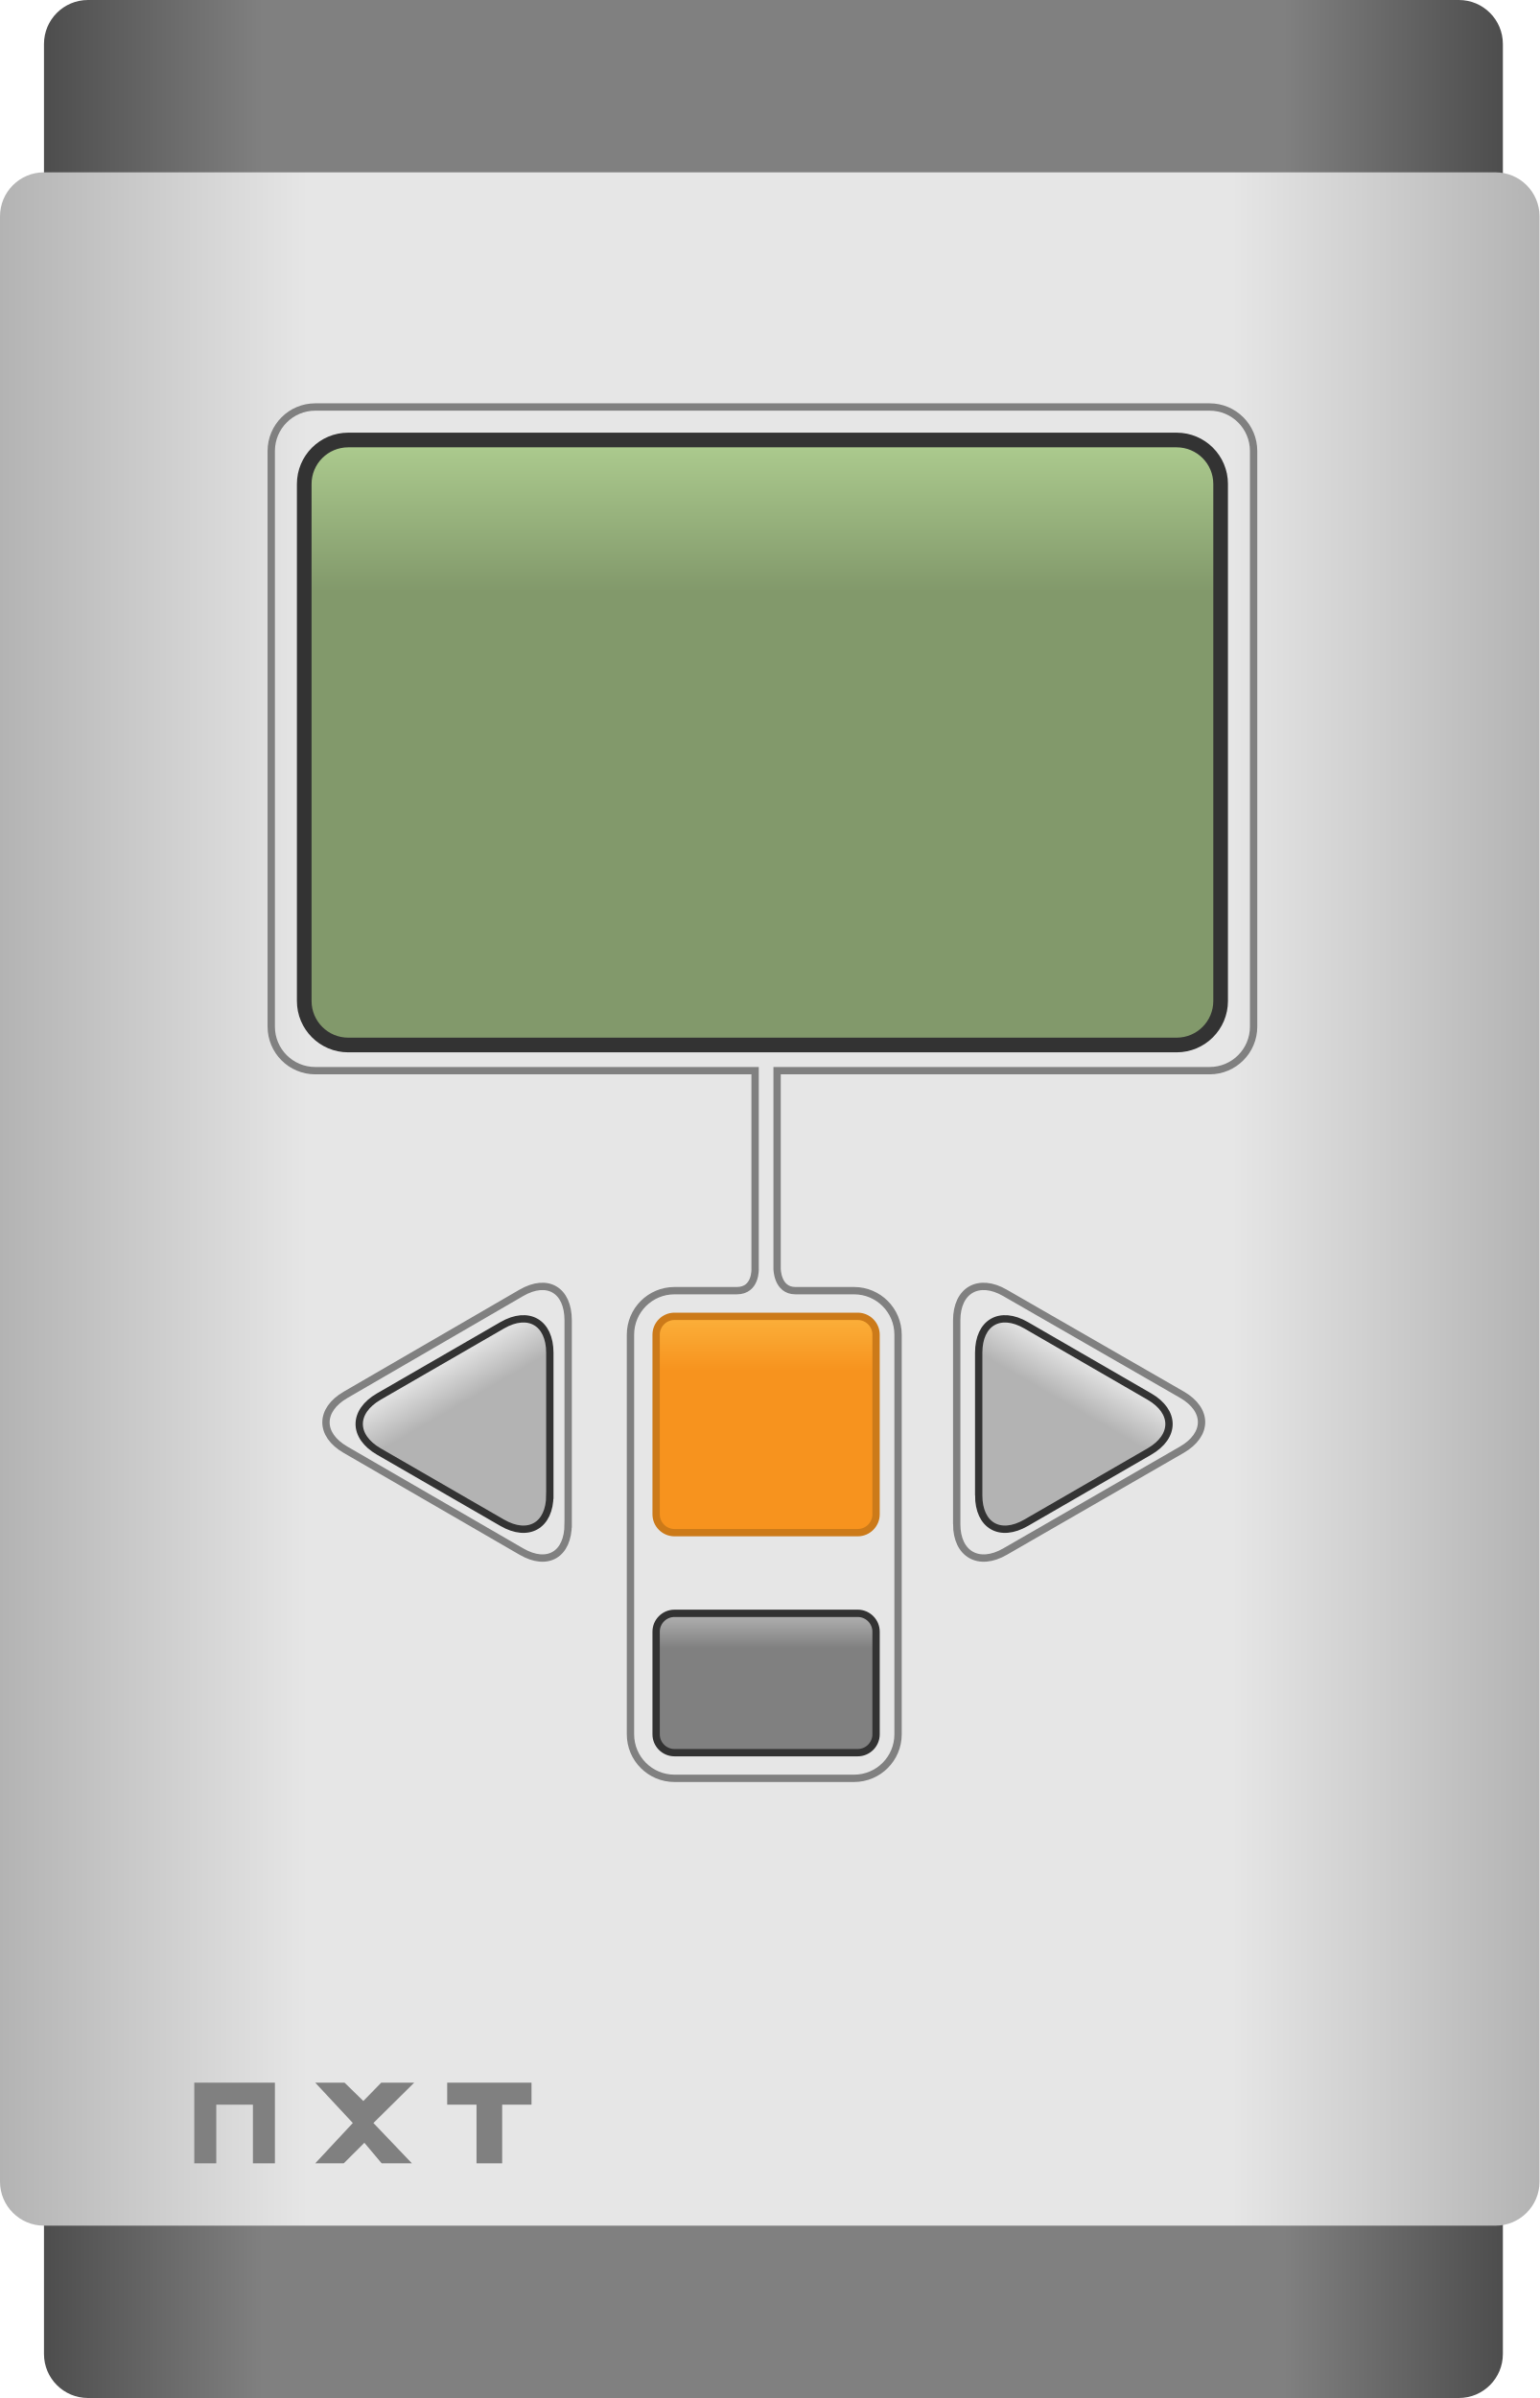
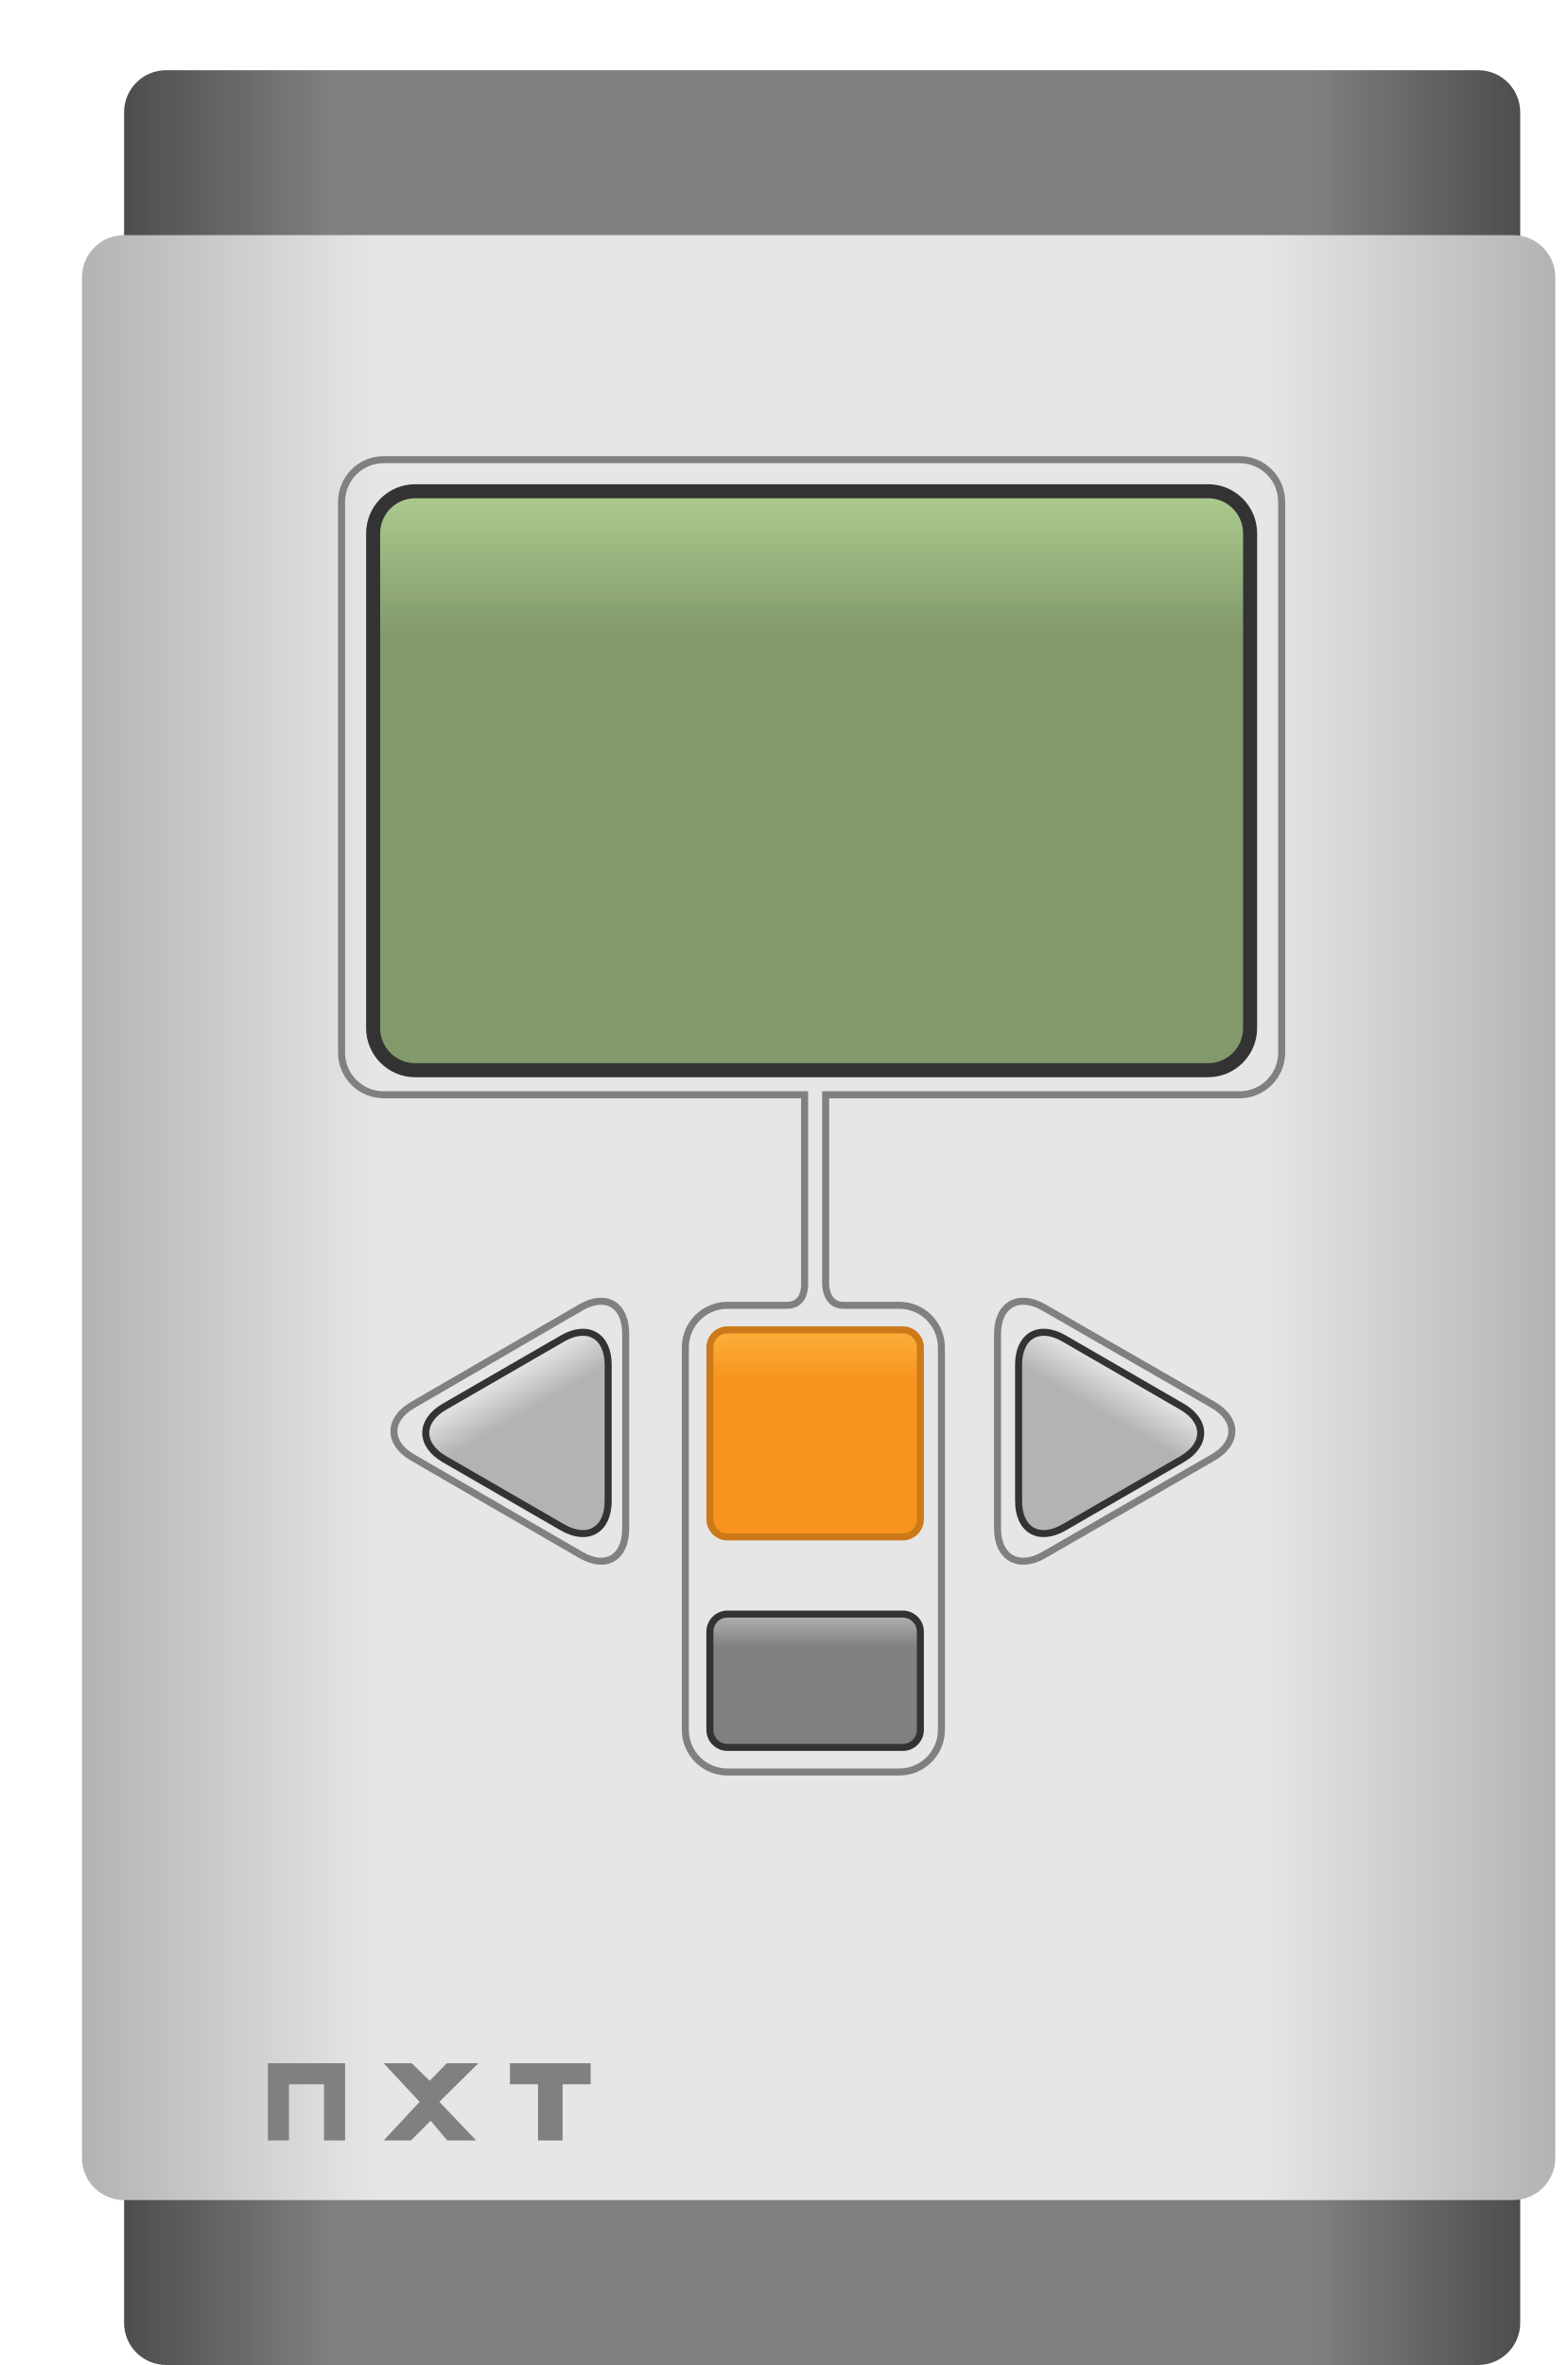
- <svg xmlns="http://www.w3.org/2000/svg" version="1.1" x="-210px" y="-327px" width="420px" height="654px" viewBox="0 0 420 654" enable-background="new 0 0 420 654" xml:space="preserve">
-   <defs>
- </defs>
+ <svg xmlns="http://www.w3.org/2000/svg" version="1.1" x="-210px" y="-327px" width="460px" height="694px" viewBox="-20 -20 440 674" enable-background="new -20 -20 440 674" xml:space="preserve">
  <linearGradient id="Back_2_" gradientUnits="userSpaceOnUse" x1="12" y1="327" x2="410" y2="327">
    <stop offset="0" style="stop-color:#4D4D4D" />
    <stop offset="0.15" style="stop-color:#808080" />
    <stop offset="0.85" style="stop-color:#808080" />
    <stop offset="1" style="stop-color:#4D4D4D" />
  </linearGradient>
-   <path id="Back_1_" fill="url(#Back_2_)" d="M410,642c0,6.627-5.373,12-12,12H24c-6.627,0-12-5.373-12-12V12c0-6.627,5.373-12,12-12  h374c6.627,0,12,5.373,12,12V642z" />
+   <path id="Back_1_" fill="url(#Back_2_)" class="outline" d="M410,642c0,6.627-5.373,12-12,12H24c-6.627,0-12-5.373-12-12V12c0-6.627,5.373-12,12-12  h374c6.627,0,12,5.373,12,12V642z" />
  <linearGradient id="Front_2_" gradientUnits="userSpaceOnUse" x1="0" y1="327" x2="420" y2="327">
    <stop offset="0" style="stop-color:#B3B3B3" />
    <stop offset="0.2" style="stop-color:#E6E6E6" />
    <stop offset="0.8" style="stop-color:#E6E6E6" />
    <stop offset="1" style="stop-color:#B3B3B3" />
  </linearGradient>
-   <path id="Front_1_" fill="url(#Front_2_)" d="M420,595c0,6.627-5.373,12-12,12H12c-6.627,0-12-5.373-12-12V59  c0-6.627,5.373-12,12-12h396c6.627,0,12,5.373,12,12V595z" />
+   <path id="Front_1_" fill="url(#Front_2_)" class="outline" d="M420,595c0,6.627-5.373,12-12,12H12c-6.627,0-12-5.373-12-12V59  c0-6.627,5.373-12,12-12h396c6.627,0,12,5.373,12,12V595z" />
  <path id="Inset_5_" fill="none" stroke="#808080" stroke-width="2" stroke-miterlimit="10" d="M212,292h118c6.627,0,12-5.373,12-12  V123c0-6.627-5.373-12-12-12H86c-6.627,0-12,5.373-12,12v157c0,6.627,5.373,12,12,12h120v54c0,0,0.333,6-5,6s-17,0-17,0  c-6.627,0-12,5.373-12,12v109c0,6.627,5.373,12,12,12h49c6.627,0,12-5.373,12-12V364c0-6.627-5.373-12-12-12c0,0-10,0-16,0  c-5,0-5-6-5-6V292z" />
  <linearGradient id="Screen_3_" gradientUnits="userSpaceOnUse" x1="208" y1="285" x2="208" y2="120">
    <stop offset="0.75" style="stop-color:#82996B" />
    <stop offset="1" style="stop-color:#ADCC8F" />
  </linearGradient>
  <path id="Screen_2_" fill="url(#Screen_3_)" stroke="#333333" stroke-width="4" stroke-miterlimit="10" d="M333,273  c0,6.627-5.373,12-12,12H95c-6.627,0-12-5.373-12-12V132c0-6.627,5.373-12,12-12h226c6.627,0,12,5.373,12,12V273z" />
  <g id="Inset_4_">
    <path fill="none" stroke="#808080" stroke-width="2" stroke-miterlimit="10" d="M155,415.667c0,8.25-5.596,11.625-12.74,7.5   l-48.002-27.786c-7.145-4.125-7.082-10.875,0.063-15l47.909-27.786c7.145-4.125,12.771-0.75,12.771,7.5V415.667z" />
  </g>
  <g id="Button_3_">
    <linearGradient id="SVGID_1_" gradientUnits="userSpaceOnUse" x1="146.184" y1="416.191" x2="120.183" y2="371.156">
      <stop offset="0.75" style="stop-color:#B3B3B3" />
      <stop offset="1" style="stop-color:#E6E6E6" />
    </linearGradient>
    <path fill="url(#SVGID_1_)" d="M150,407.801c0,8.25-5.846,11.625-12.99,7.5l-33.653-19.429c-7.145-4.125-7.145-10.875,0-15   l33.654-19.431c7.145-4.125,12.99-0.75,12.99,7.5V407.801z" />
    <path fill="none" stroke="#333333" stroke-width="2" stroke-miterlimit="10" d="M150,407.801c0,8.25-5.846,11.625-12.99,7.5   l-33.653-19.429c-7.145-4.125-7.145-10.875,0-15l33.654-19.431c7.145-4.125,12.99-0.75,12.99,7.5V407.801z" />
  </g>
  <g id="Inset_3_">
    <path fill="none" stroke="#808080" stroke-width="2" stroke-miterlimit="10" d="M261,415.667c0,8.25,6.042,11.625,13.187,7.5   l48.226-27.786c7.145-4.125,7.193-10.875,0.049-15l-48.299-27.786c-7.145-4.125-13.162-0.75-13.162,7.5V415.667z" />
  </g>
  <g id="Button_2_">
    <linearGradient id="SVGID_2_" gradientUnits="userSpaceOnUse" x1="-33.882" y1="416.184" x2="-59.878" y2="371.157" gradientTransform="matrix(-1 0 0 1 236.8926 0)">
      <stop offset="0.75" style="stop-color:#B3B3B3" />
      <stop offset="1" style="stop-color:#E6E6E6" />
    </linearGradient>
    <path fill="url(#SVGID_2_)" d="M267,407.801c0,8.25,5.792,11.625,12.937,7.5l33.628-19.429c7.145-4.125,7.131-10.875-0.014-15   l-33.607-19.431c-7.145-4.125-12.943-0.75-12.943,7.5V407.801z" />
    <path fill="none" stroke="#333333" stroke-width="2" stroke-miterlimit="10" d="M267,407.801c0,8.25,5.792,11.625,12.937,7.5   l33.628-19.429c7.145-4.125,7.131-10.875-0.014-15l-33.607-19.431c-7.145-4.125-12.943-0.75-12.943,7.5V407.801z" />
  </g>
  <g id="Enter_Button_1_">
    <linearGradient id="SVGID_3_" gradientUnits="userSpaceOnUse" x1="209" y1="418" x2="209" y2="359">
      <stop offset="0.75" style="stop-color:#F7931E" />
      <stop offset="1" style="stop-color:#FBB03B" />
    </linearGradient>
    <path fill="url(#SVGID_3_)" d="M239,413c0,2.75-2.25,5-5,5h-50c-2.75,0-5-2.25-5-5v-49c0-2.75,2.25-5,5-5h50c2.75,0,5,2.25,5,5V413   z" />
    <path fill="none" stroke="#CC7A19" stroke-width="2" stroke-miterlimit="10" d="M239,413c0,2.75-2.25,5-5,5h-50c-2.75,0-5-2.25-5-5   v-49c0-2.75,2.25-5,5-5h50c2.75,0,5,2.25,5,5V413z" />
  </g>
  <g id="Escape_Button_1_">
    <linearGradient id="SVGID_4_" gradientUnits="userSpaceOnUse" x1="209" y1="478" x2="209" y2="440">
      <stop offset="0.75" style="stop-color:#808080" />
      <stop offset="1" style="stop-color:#B3B3B3" />
    </linearGradient>
    <path fill="url(#SVGID_4_)" d="M239,473c0,2.75-2.25,5-5,5h-50c-2.75,0-5-2.25-5-5v-28c0-2.75,2.25-5,5-5h50c2.75,0,5,2.25,5,5V473   z" />
    <path fill="none" stroke="#333333" stroke-width="2" stroke-miterlimit="10" d="M239,473c0,2.75-2.25,5-5,5h-50c-2.75,0-5-2.25-5-5   v-28c0-2.75,2.25-5,5-5h50c2.75,0,5,2.25,5,5V473z" />
  </g>
  <polygon fill="#808080" points="53,590 53,568 75,568 75,590 69,590 69,574 59,574 59,590 " />
  <polygon fill="#808080" points="86,568 94,568 99.125,573 104,568 113,568 101.875,579 112.375,590 104.125,590 99.406,584.391   93.781,590 86,590 96.25,579 " />
  <polygon fill="#808080" points="122,568 122,574 130,574 130,590 137,590 137,574 145,574 145,568 " />
</svg>
